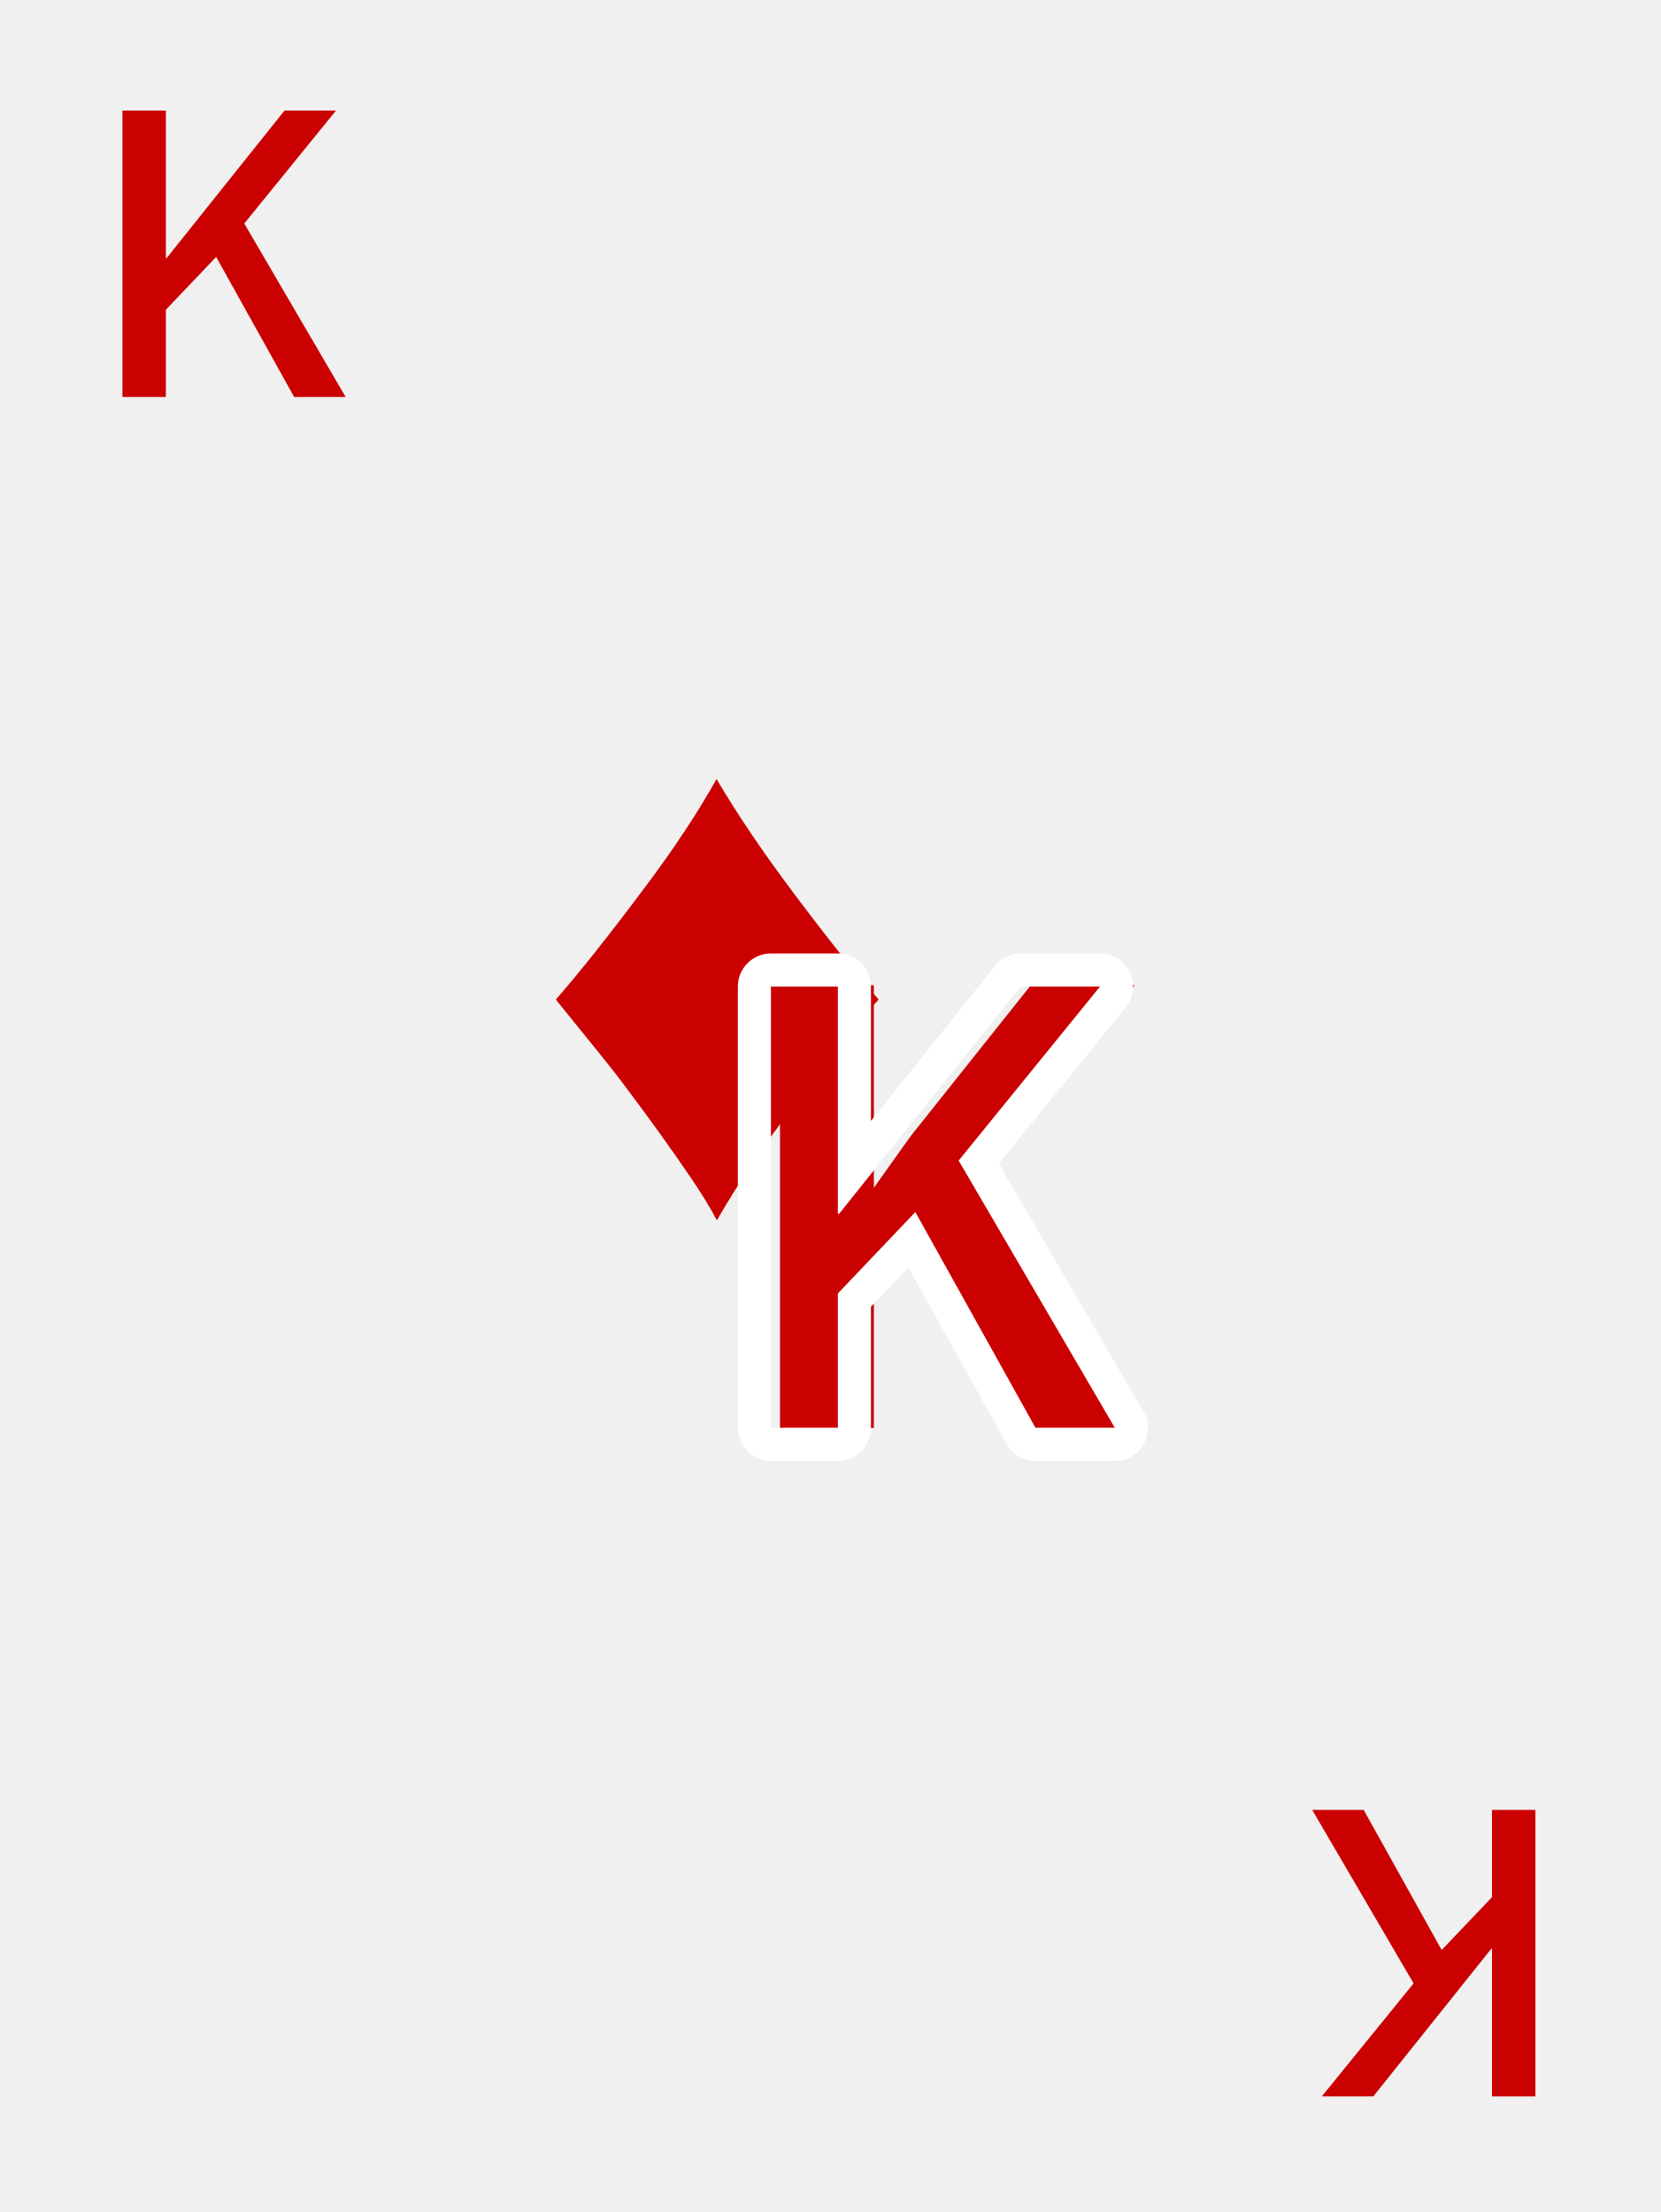
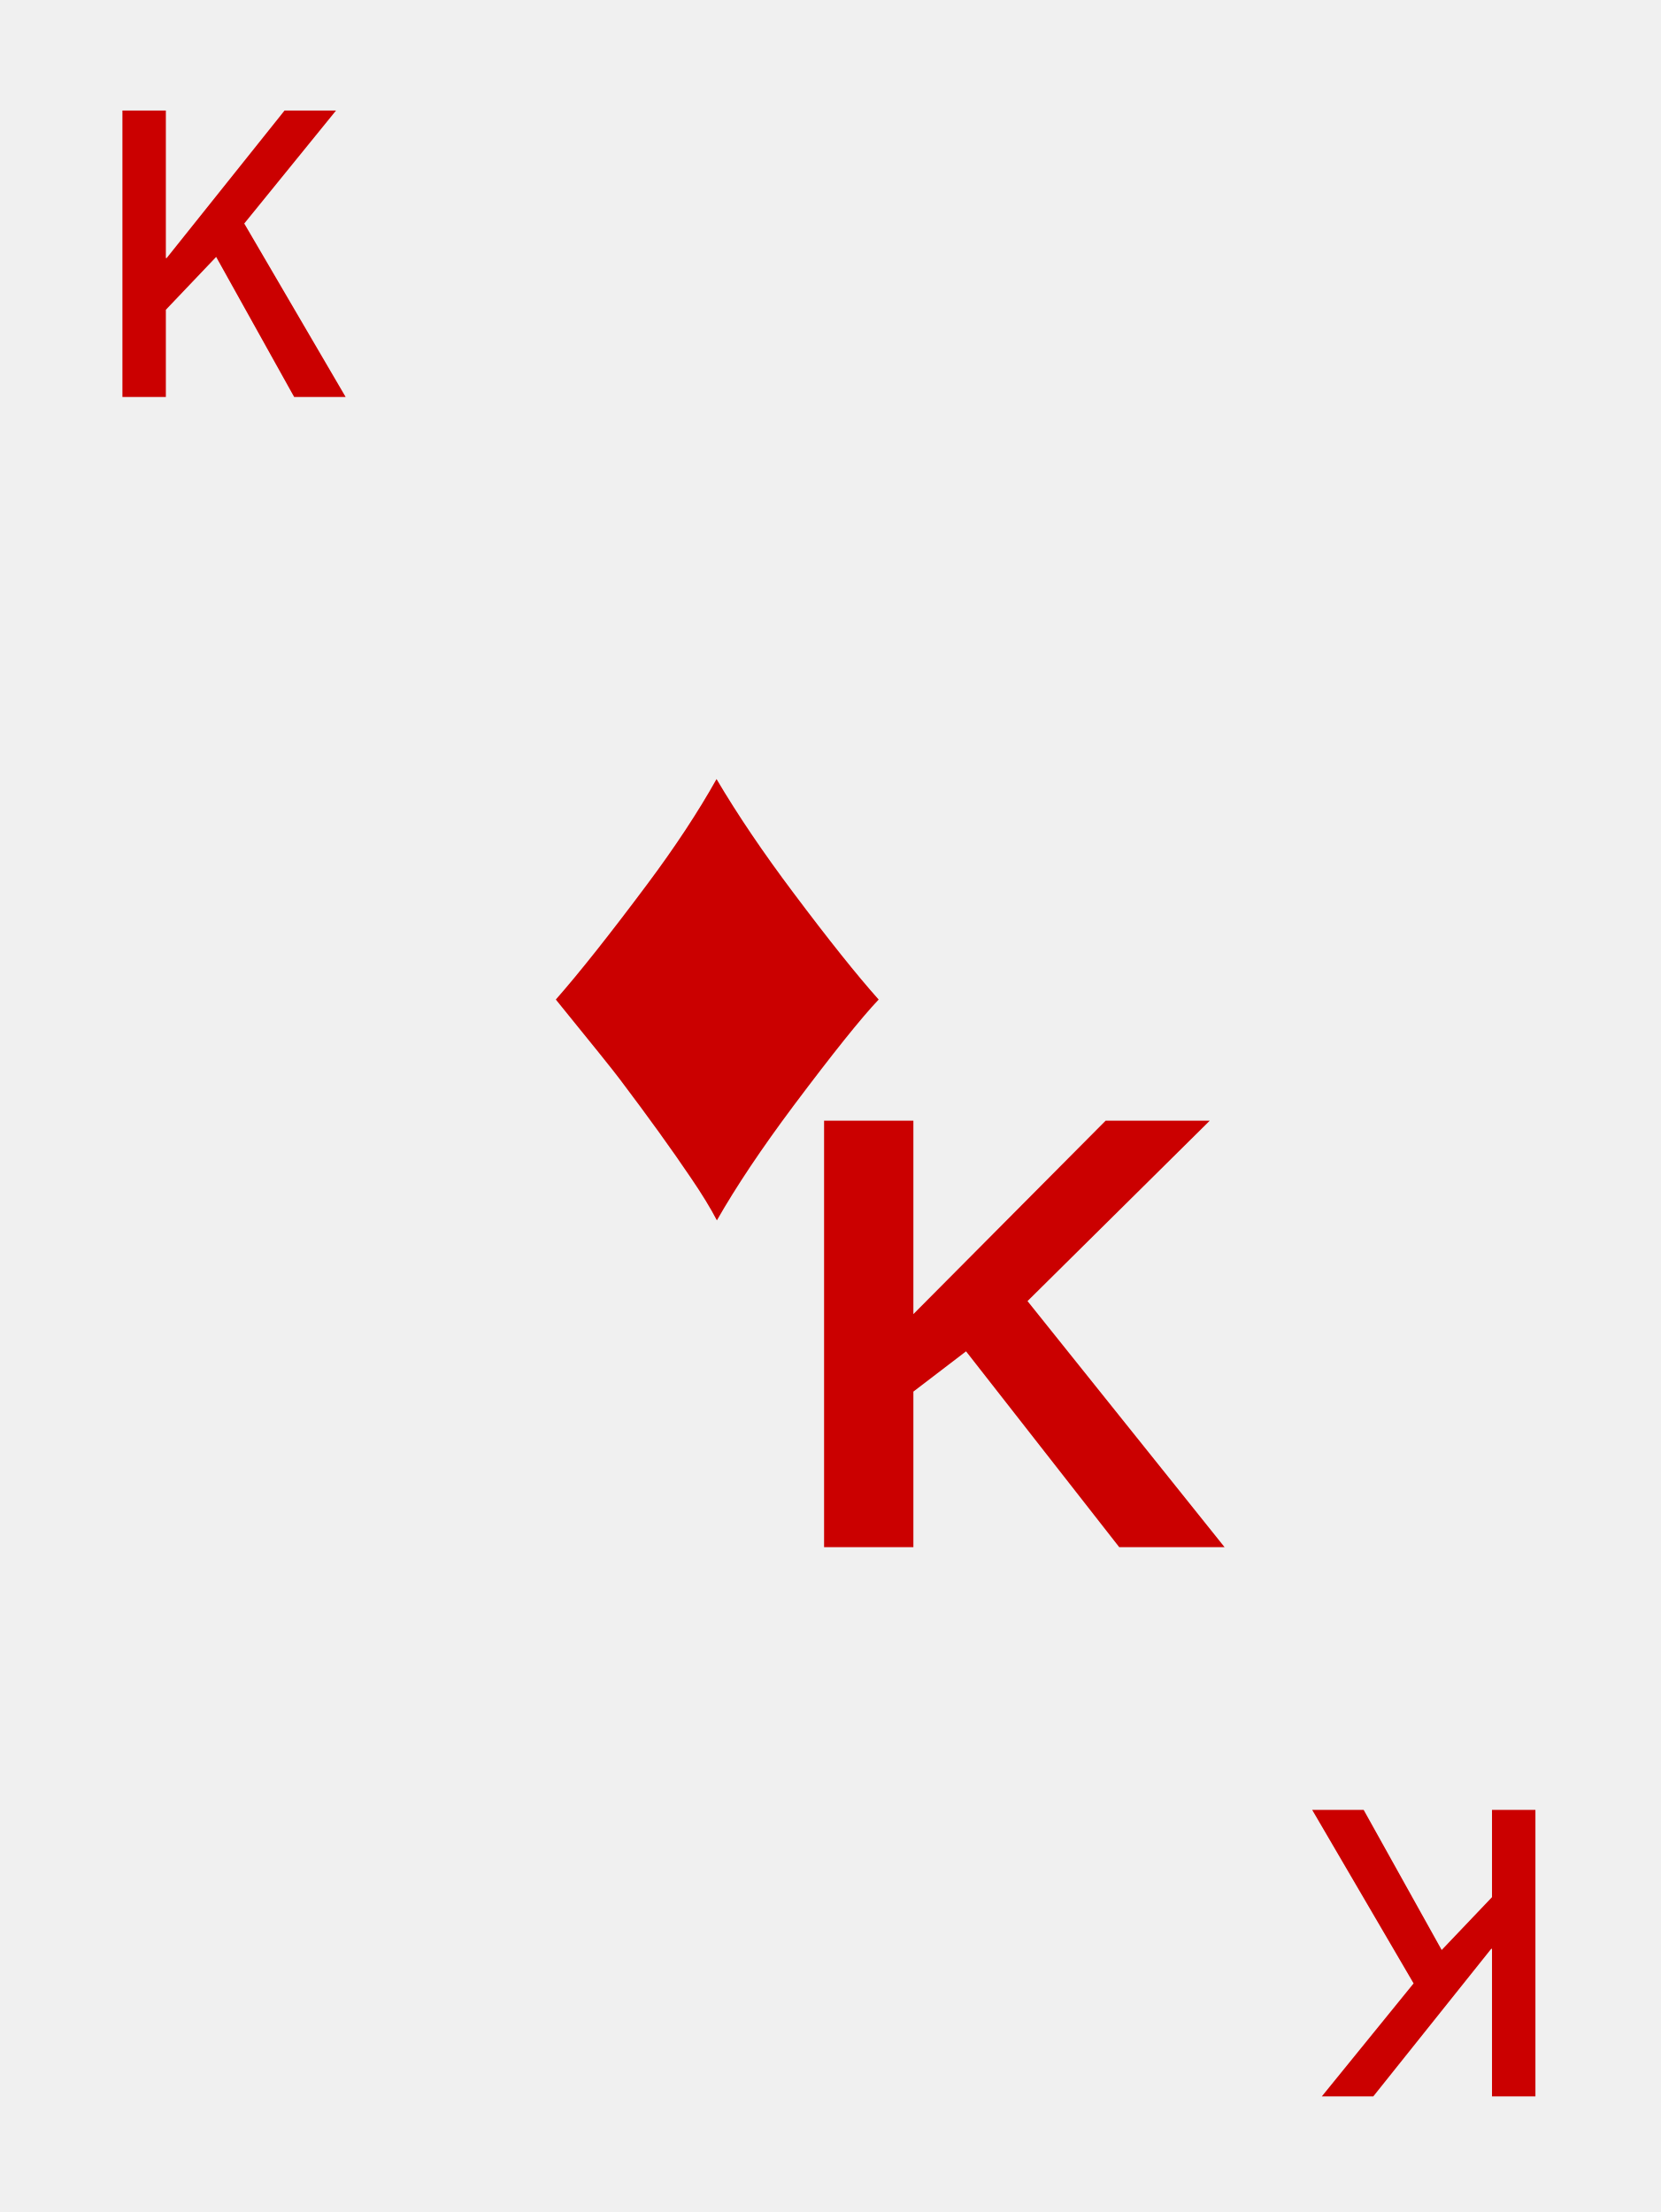
<svg xmlns="http://www.w3.org/2000/svg" width="100%" height="100%" viewBox="0 0 301 401" version="1.1" xml:space="preserve" style="fill-rule:evenodd;clip-rule:evenodd;stroke-linejoin:round;stroke-miterlimit:2;">
  <rect id="D-K" x="0.25" y="0.039" width="300" height="400" style="fill:none;" />
  <g id="Diamond">
-     <path d="M129.879,141.233c3.782,6.417 8.435,13.302 13.96,20.653c6.374,8.5 11.516,14.938 15.426,19.315c-3.145,3.315 -8.287,9.732 -15.426,19.251c-5.78,7.735 -10.412,14.662 -13.897,20.781c-1.147,-2.21 -2.719,-4.781 -4.717,-7.713c-3.442,-5.1 -7.713,-11.028 -12.812,-17.785c-1.105,-1.487 -4.994,-6.332 -11.666,-14.534c4.292,-4.887 9.817,-11.856 16.574,-20.908c5.015,-6.715 9.2,-13.068 12.558,-19.06Z" style="fill:#cb0000;fill-rule:nonzero;" />
+     <path d="M129.879,141.233c3.782,6.417 8.435,13.302 13.96,20.653c6.374,8.5 11.516,14.938 15.426,19.315c-3.145,3.315 -8.287,9.732 -15.426,19.251c-5.78,7.735 -10.412,14.662 -13.897,20.781c-1.147,-2.21 -2.719,-4.781 -4.717,-7.713c-3.442,-5.1 -7.713,-11.028 -12.812,-17.785c-1.105,-1.487 -4.994,-6.332 -11.666,-14.534c4.292,-4.887 9.817,-11.856 16.574,-20.908c5.015,-6.715 9.2,-13.068 12.558,-19.06Z" style="fill:#cb0000;" />
  </g>
-   <g transform="matrix(4.81824,0,0,4.81824,-2281.8,-53.3558)">
-     <text x="500.824px" y="64.796px" style="font-family:'DINAlternate-Bold', 'DIN Alternate', sans-serif;font-weight:700;font-size:23.322px;fill:#cb0000;">K</text>
-     <path d="M505.184,46.95l0.088,0.01l0.088,0.015l0.086,0.022l0.084,0.028l0.082,0.034l0.08,0.04l0.076,0.046l0.073,0.05l0.069,0.056l0.065,0.061l0.061,0.065l0.056,0.069l0.05,0.073l0.046,0.076l0.04,0.08l0.034,0.082l0.028,0.084l0.022,0.086l0.015,0.088l0.01,0.088l0.003,0.089l0,5.056l4.66,-5.833l0.056,-0.065l0.06,-0.061l0.065,-0.057l0.068,-0.053l0.071,-0.047l0.075,-0.043l0.077,-0.037l0.08,-0.032l0.082,-0.026l0.083,-0.021l0.085,-0.014l0.085,-0.009l0.086,-0.003l2.984,0l0.09,0.003l0.09,0.01l0.089,0.016l0.088,0.023l0.085,0.029l0.084,0.035l0.08,0.042l0.078,0.047l0.073,0.052l0.07,0.058l0.066,0.062l0.06,0.067l0.056,0.072l0.05,0.075l0.045,0.078l0.039,0.082l0.033,0.084l0.026,0.087l0.021,0.088l0.013,0.089l0.008,0.091l0.001,0.09l-0.006,0.09l-0.013,0.09l-0.019,0.089l-0.025,0.086l-0.031,0.085l-0.038,0.083l-0.043,0.079l-0.049,0.076l-0.055,0.072l-4.774,5.879l5.441,9.311l0.043,0.08l0.036,0.082l0.031,0.085l0.025,0.087l0.018,0.088l0.011,0.089l0.006,0.09l-0.002,0.09l-0.007,0.09l-0.015,0.089l-0.02,0.088l-0.027,0.086l-0.033,0.084l-0.039,0.081l-0.045,0.078l-0.051,0.075l-0.055,0.071l-0.061,0.067l-0.065,0.062l-0.07,0.057l-0.074,0.052l-0.077,0.047l-0.08,0.04l-0.083,0.035l-0.086,0.029l-0.087,0.023l-0.089,0.016l-0.089,0.01l-0.09,0.003l-2.984,0l-0.088,-0.003l-0.088,-0.009l-0.087,-0.016l-0.085,-0.022l-0.084,-0.027l-0.081,-0.034l-0.079,-0.039l-0.077,-0.045l-0.072,-0.05l-0.069,-0.055l-0.065,-0.059l-0.061,-0.065l-0.055,-0.068l-0.051,-0.072l-0.046,-0.075l-3.698,-6.641l-1.405,1.476l0,4.559l-0.003,0.089l-0.01,0.088l-0.015,0.087l-0.022,0.087l-0.028,0.084l-0.034,0.082l-0.04,0.08l-0.046,0.076l-0.05,0.073l-0.056,0.069l-0.061,0.065l-0.065,0.061l-0.069,0.056l-0.073,0.05l-0.076,0.046l-0.08,0.04l-0.082,0.034l-0.084,0.028l-0.086,0.022l-0.088,0.015l-0.088,0.01l-0.089,0.003l-2.517,0l-0.089,-0.003l-0.088,-0.01l-0.088,-0.015l-0.086,-0.022l-0.084,-0.028l-0.082,-0.034l-0.08,-0.04l-0.076,-0.046l-0.073,-0.05l-0.069,-0.056l-0.065,-0.061l-0.061,-0.065l-0.056,-0.069l-0.051,-0.073l-0.045,-0.076l-0.04,-0.08l-0.034,-0.082l-0.028,-0.084l-0.022,-0.087l-0.016,-0.087l-0.009,-0.088l-0.003,-0.089l0,-16.604l0.003,-0.089l0.009,-0.088l0.016,-0.088l0.022,-0.086l0.028,-0.084l0.034,-0.082l0.04,-0.08l0.045,-0.076l0.051,-0.073l0.056,-0.069l0.061,-0.065l0.065,-0.061l0.069,-0.056l0.073,-0.05l0.076,-0.046l0.08,-0.04l0.082,-0.034l0.084,-0.028l0.086,-0.022l0.088,-0.015l0.088,-0.01l0.089,-0.003l2.517,0l0.089,0.003Zm-2.606,1.242l0,16.604l2.517,0l0,-5.056l2.915,-3.064l4.521,8.12l2.984,0l-5.876,-10.056l5.318,-6.548l-2.984,0l-6.833,8.553l-0.045,0l0,-8.553l-2.517,0Z" style="fill:#fff;" />
-   </g>
+   <text x="141.855px" y="280.478px" style="font-family:'Arial-BoldMT', 'Arial', sans-serif;font-weight:700;font-size:112.373px;fill:#cb0000;">K</text>
  <path d="M22.191,71.97l7.872,0l0,-15.814l9.118,-9.581l14.14,25.395l9.332,0l-18.379,-31.45l16.634,-20.481l-9.332,0l-21.371,26.749l-0.142,0l0,-26.749l-7.872,0l0,51.931Z" style="fill:#cb0000;fill-rule:nonzero;" />
  <path d="M278.309,328.109l-7.871,0l0,15.814l-9.119,9.581l-14.14,-25.395l-9.332,0l18.379,31.45l-16.633,20.48l9.331,0l21.371,-26.748l0.143,0l0,26.748l7.871,0l0,-51.93Z" style="fill:#cb0000;fill-rule:nonzero;" />
</svg>
